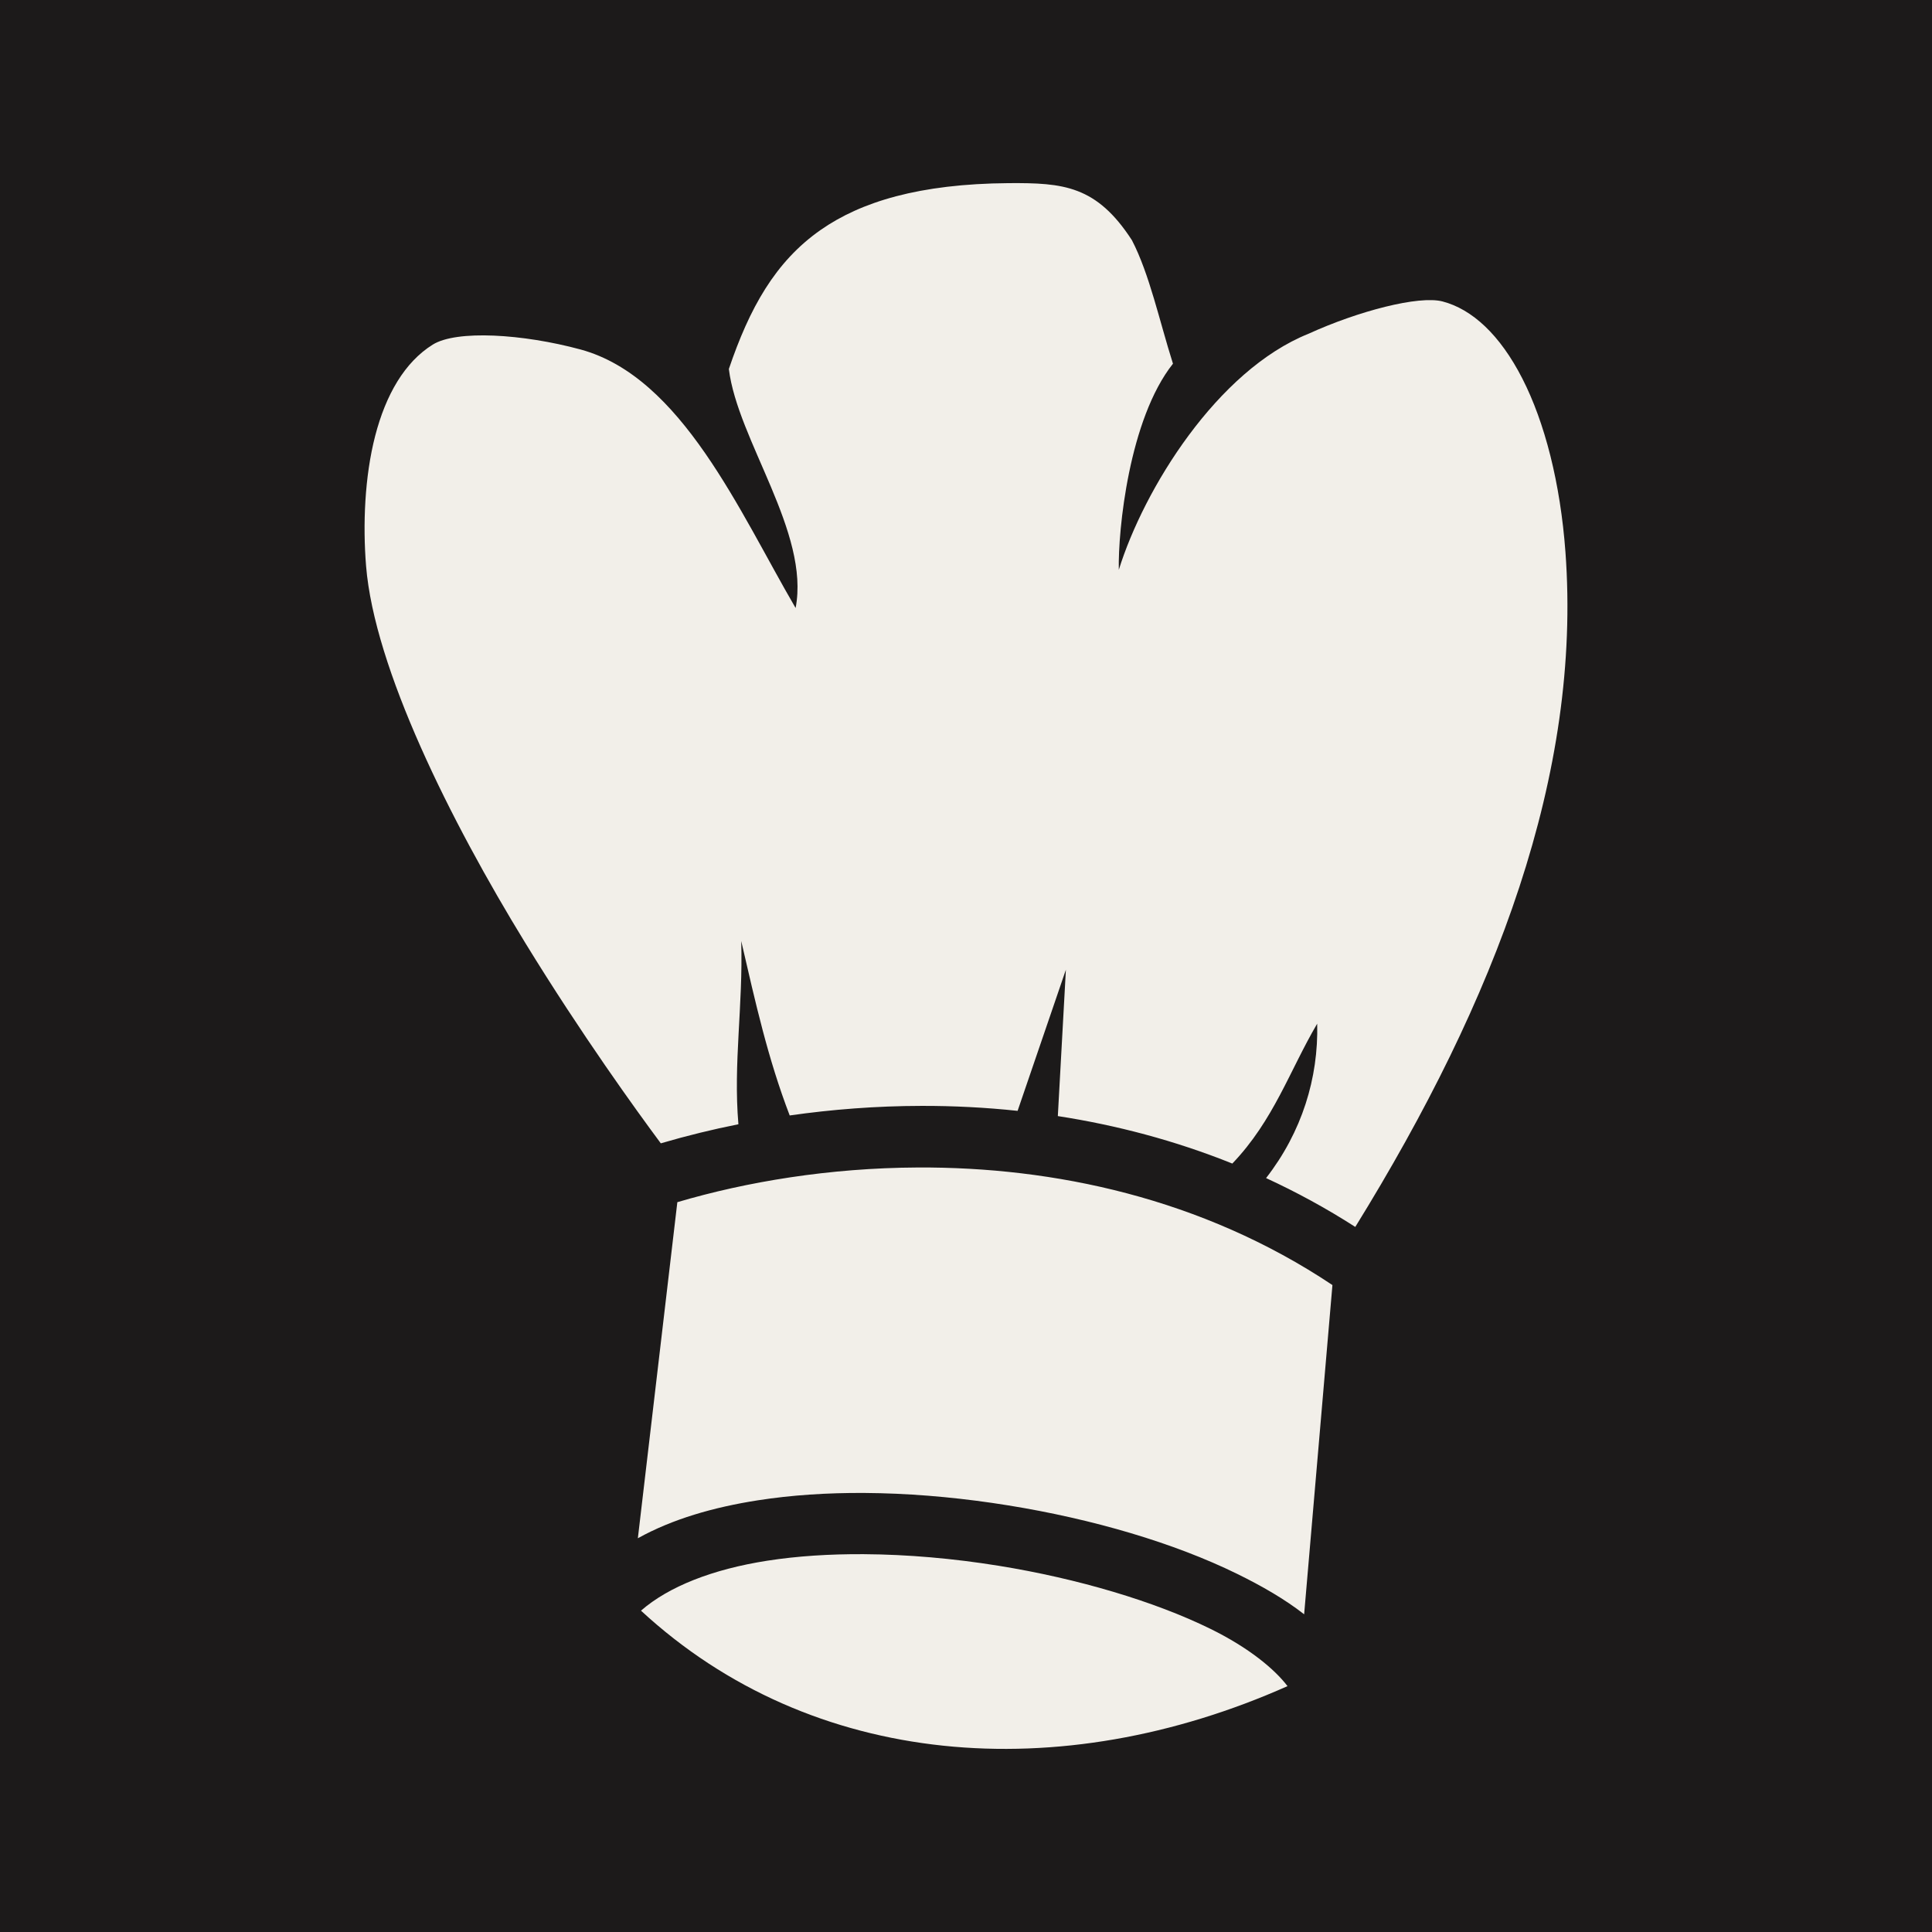
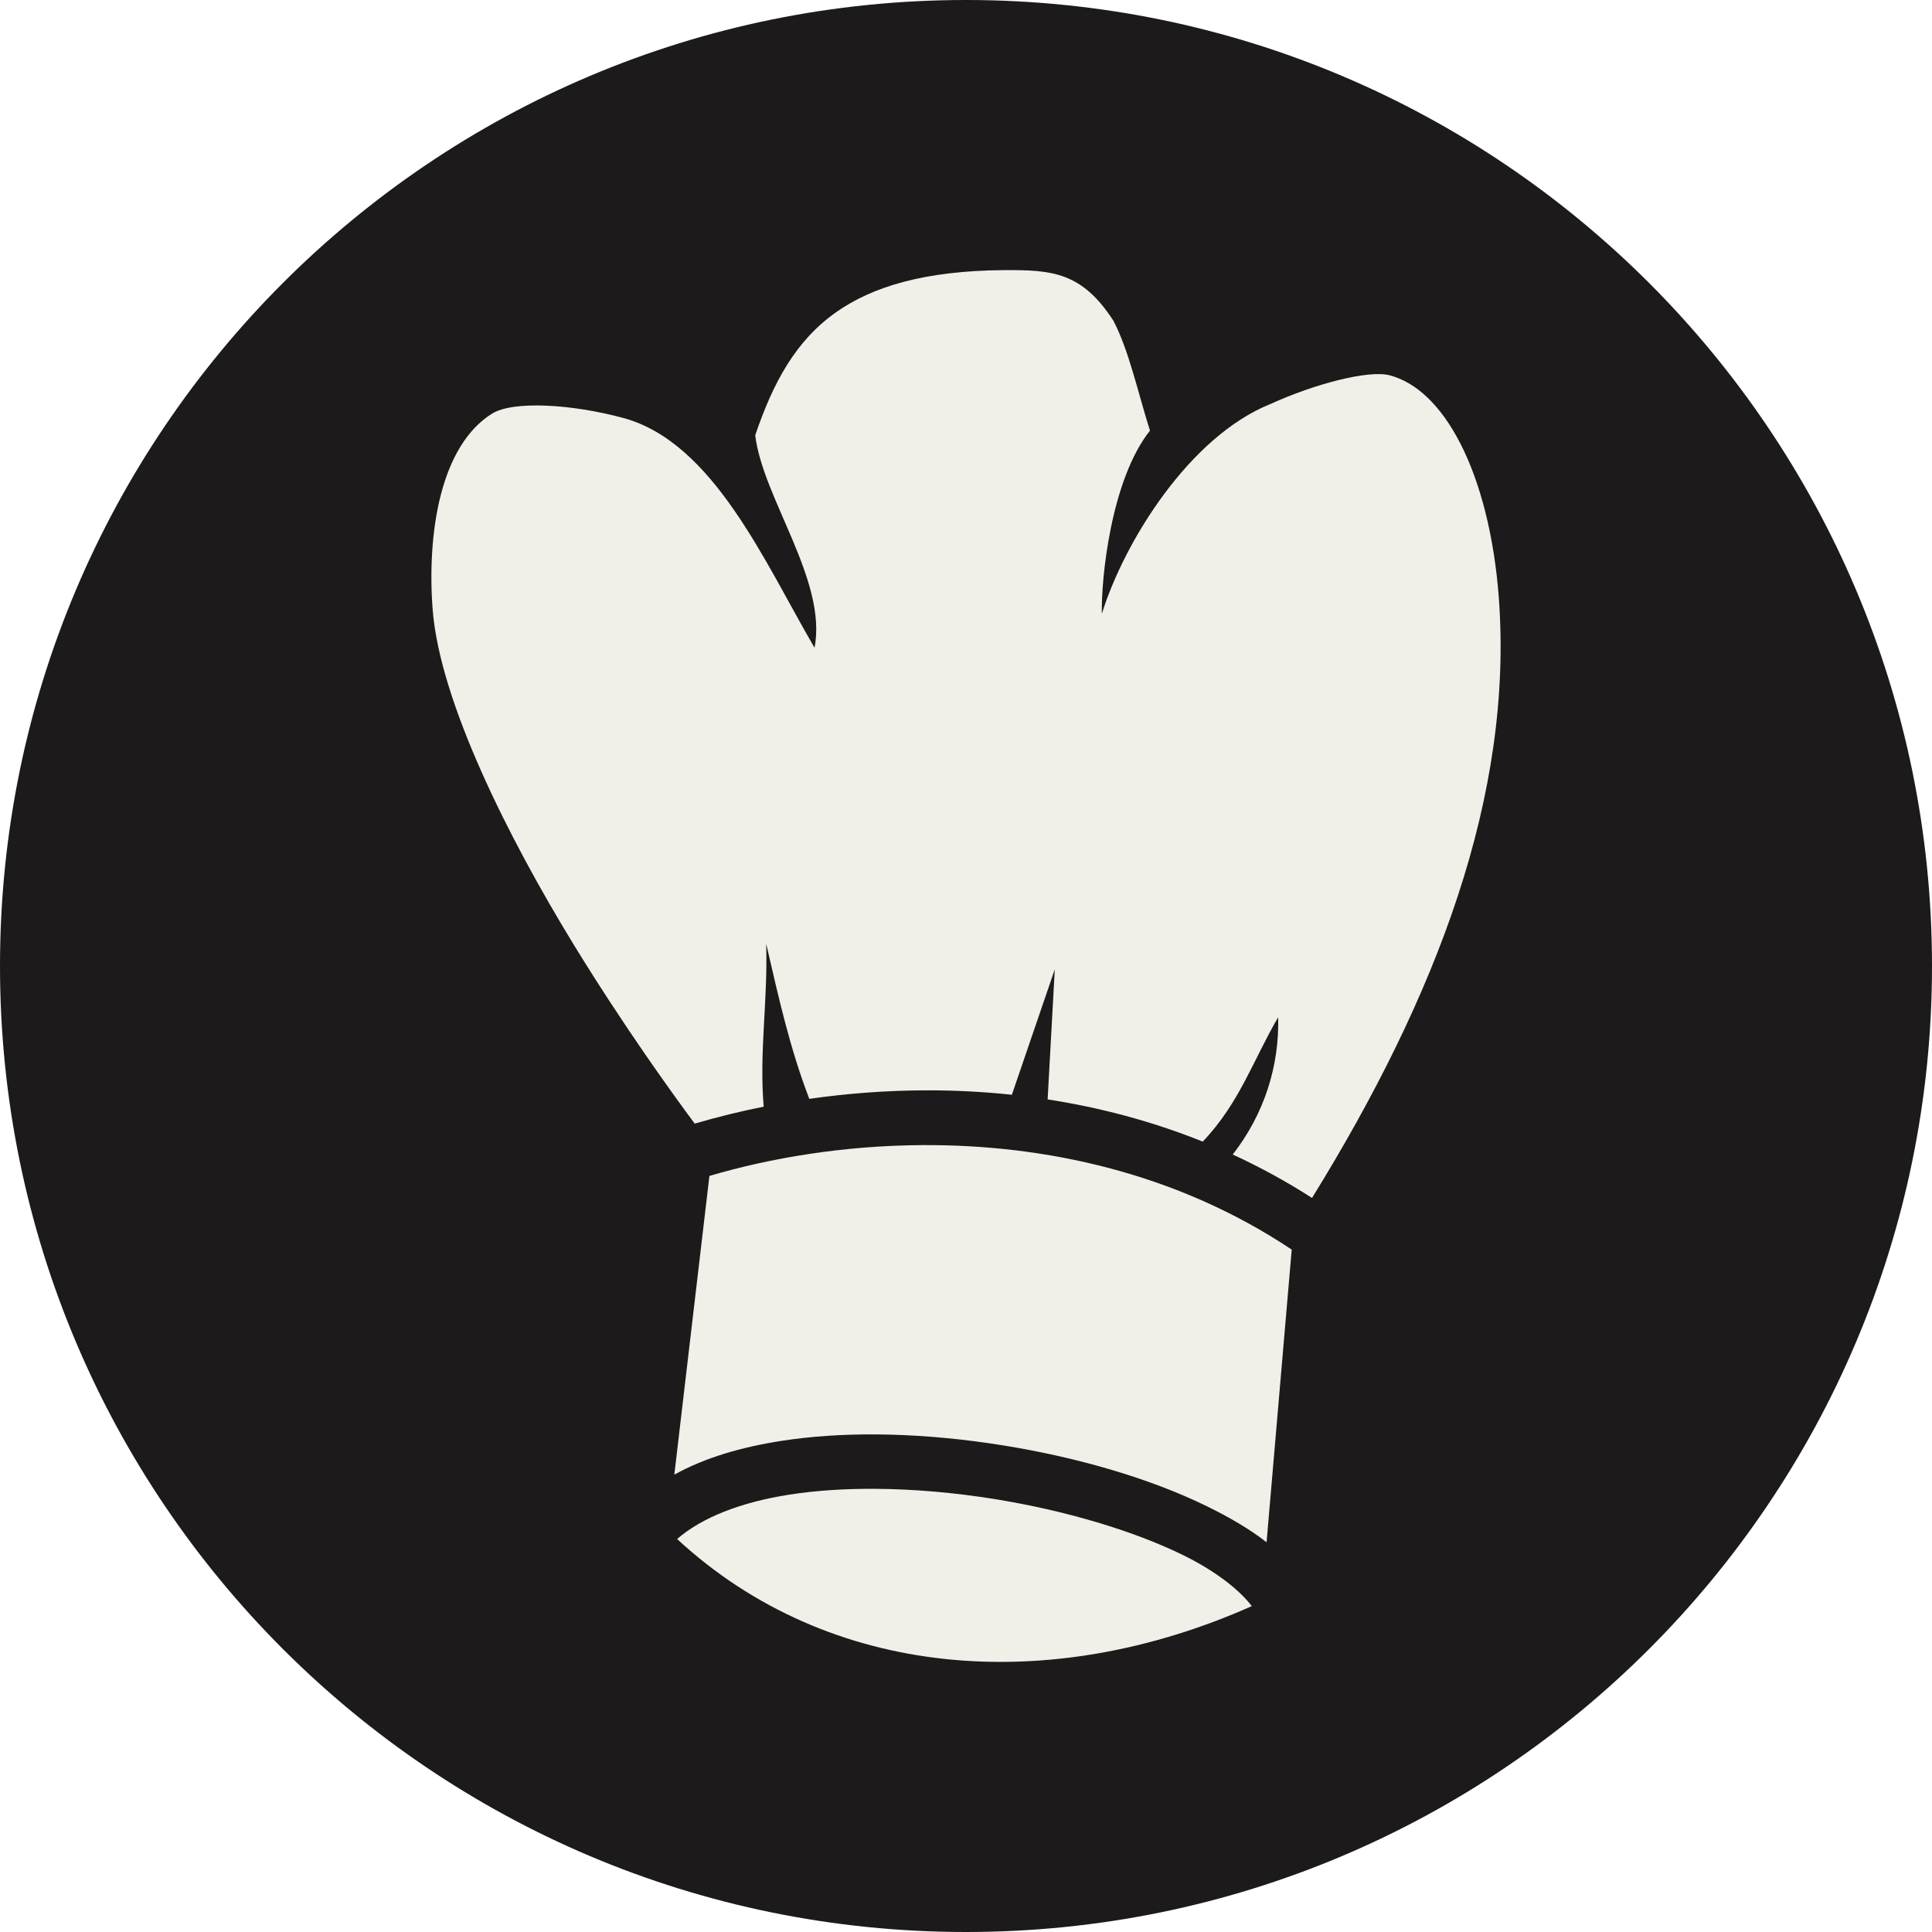
<svg xmlns="http://www.w3.org/2000/svg" width="512" height="512" viewBox="0 0 512 512">
-   <rect width="512" height="512" fill="#1c1a1a" />
-   <g transform="translate(25.60,25.60) scale(0.900)">
+   <circle cx="256" cy="256" r="256" fill="#1c1a1a" />
+   <g transform="translate(51.20,51.20) scale(0.800)">
    <path fill="#f2efe9" d="M268.608 25.48c-26.47.197-43.568 5.534-55.357 13.75-13.473 9.39-21.036 23.152-27.08 40.974 2.562 20.932 23.94 48.19 19.657 70.38-16.48-28.212-33.466-67.988-63.31-76.116-17.075-4.62-36.54-5.802-43.54-1.436-8.273 5.16-13.81 14.76-16.943 26.854-3.132 12.095-3.66 26.237-2.69 38.285 2.432 30.134 24.784 74.997 46.92 111.093 16.58 27.035 32.78 49.416 39.87 58.953a263.647 263.647 0 0 1 22.85-5.62c-1.538-18.02 1.384-34.673.828-53.947 4.206 18.19 7.84 34.576 14.275 51.36 12.383-1.772 25.42-2.8 38.85-2.82a262.144 262.144 0 0 1 28.256 1.463l14.22-41.562-2.373 43.103c17.118 2.644 34.412 7.158 51.38 13.978 12.21-12.758 16.877-27.402 24.99-41.186.398 16.003-4.507 31.896-15.052 45.464 8.902 4.1 17.684 8.87 26.268 14.38 41.514-67.15 66.69-133.49 61.885-198.7-1.497-20.33-6.088-38.187-12.69-51.105-6.6-12.92-14.827-20.444-23.493-22.704-6.985-1.822-24.825 2.828-39.44 9.496-26.947 10.81-48.5 45.717-55.894 69.53-.253-11.64 3.003-44.39 15.947-60.698-3.98-12.57-6.914-26.394-12.085-36.362-10.442-16.115-20.236-16.91-36.247-16.806zm-26.836 289.85c-25.985.123-50.39 4.192-70.77 10.214l-11.626 98.96c10.16-5.65 22.32-9.144 35.318-11.17 9.958-1.553 20.53-2.233 31.362-2.17 1.547.01 3.1.034 4.658.073 12.457.313 25.19 1.57 37.674 3.582 24.965 4.023 48.854 11.044 67.463 20.175 7.344 3.604 14.094 7.5 19.717 11.9l8.33-96.945c-38.464-25.67-82.153-34.81-122.125-34.62zm-15.84 113.86c-10.017-.06-19.652.554-28.464 1.928-16.116 2.513-29.044 7.62-37.168 14.707 50.417 46.585 123.38 52.03 190.373 22.225-3.786-4.99-11.387-11.32-22.752-16.897-16.367-8.032-38.93-14.78-62.398-18.562-13.2-2.127-26.71-3.32-39.59-3.4z" />
  </g>
</svg>
